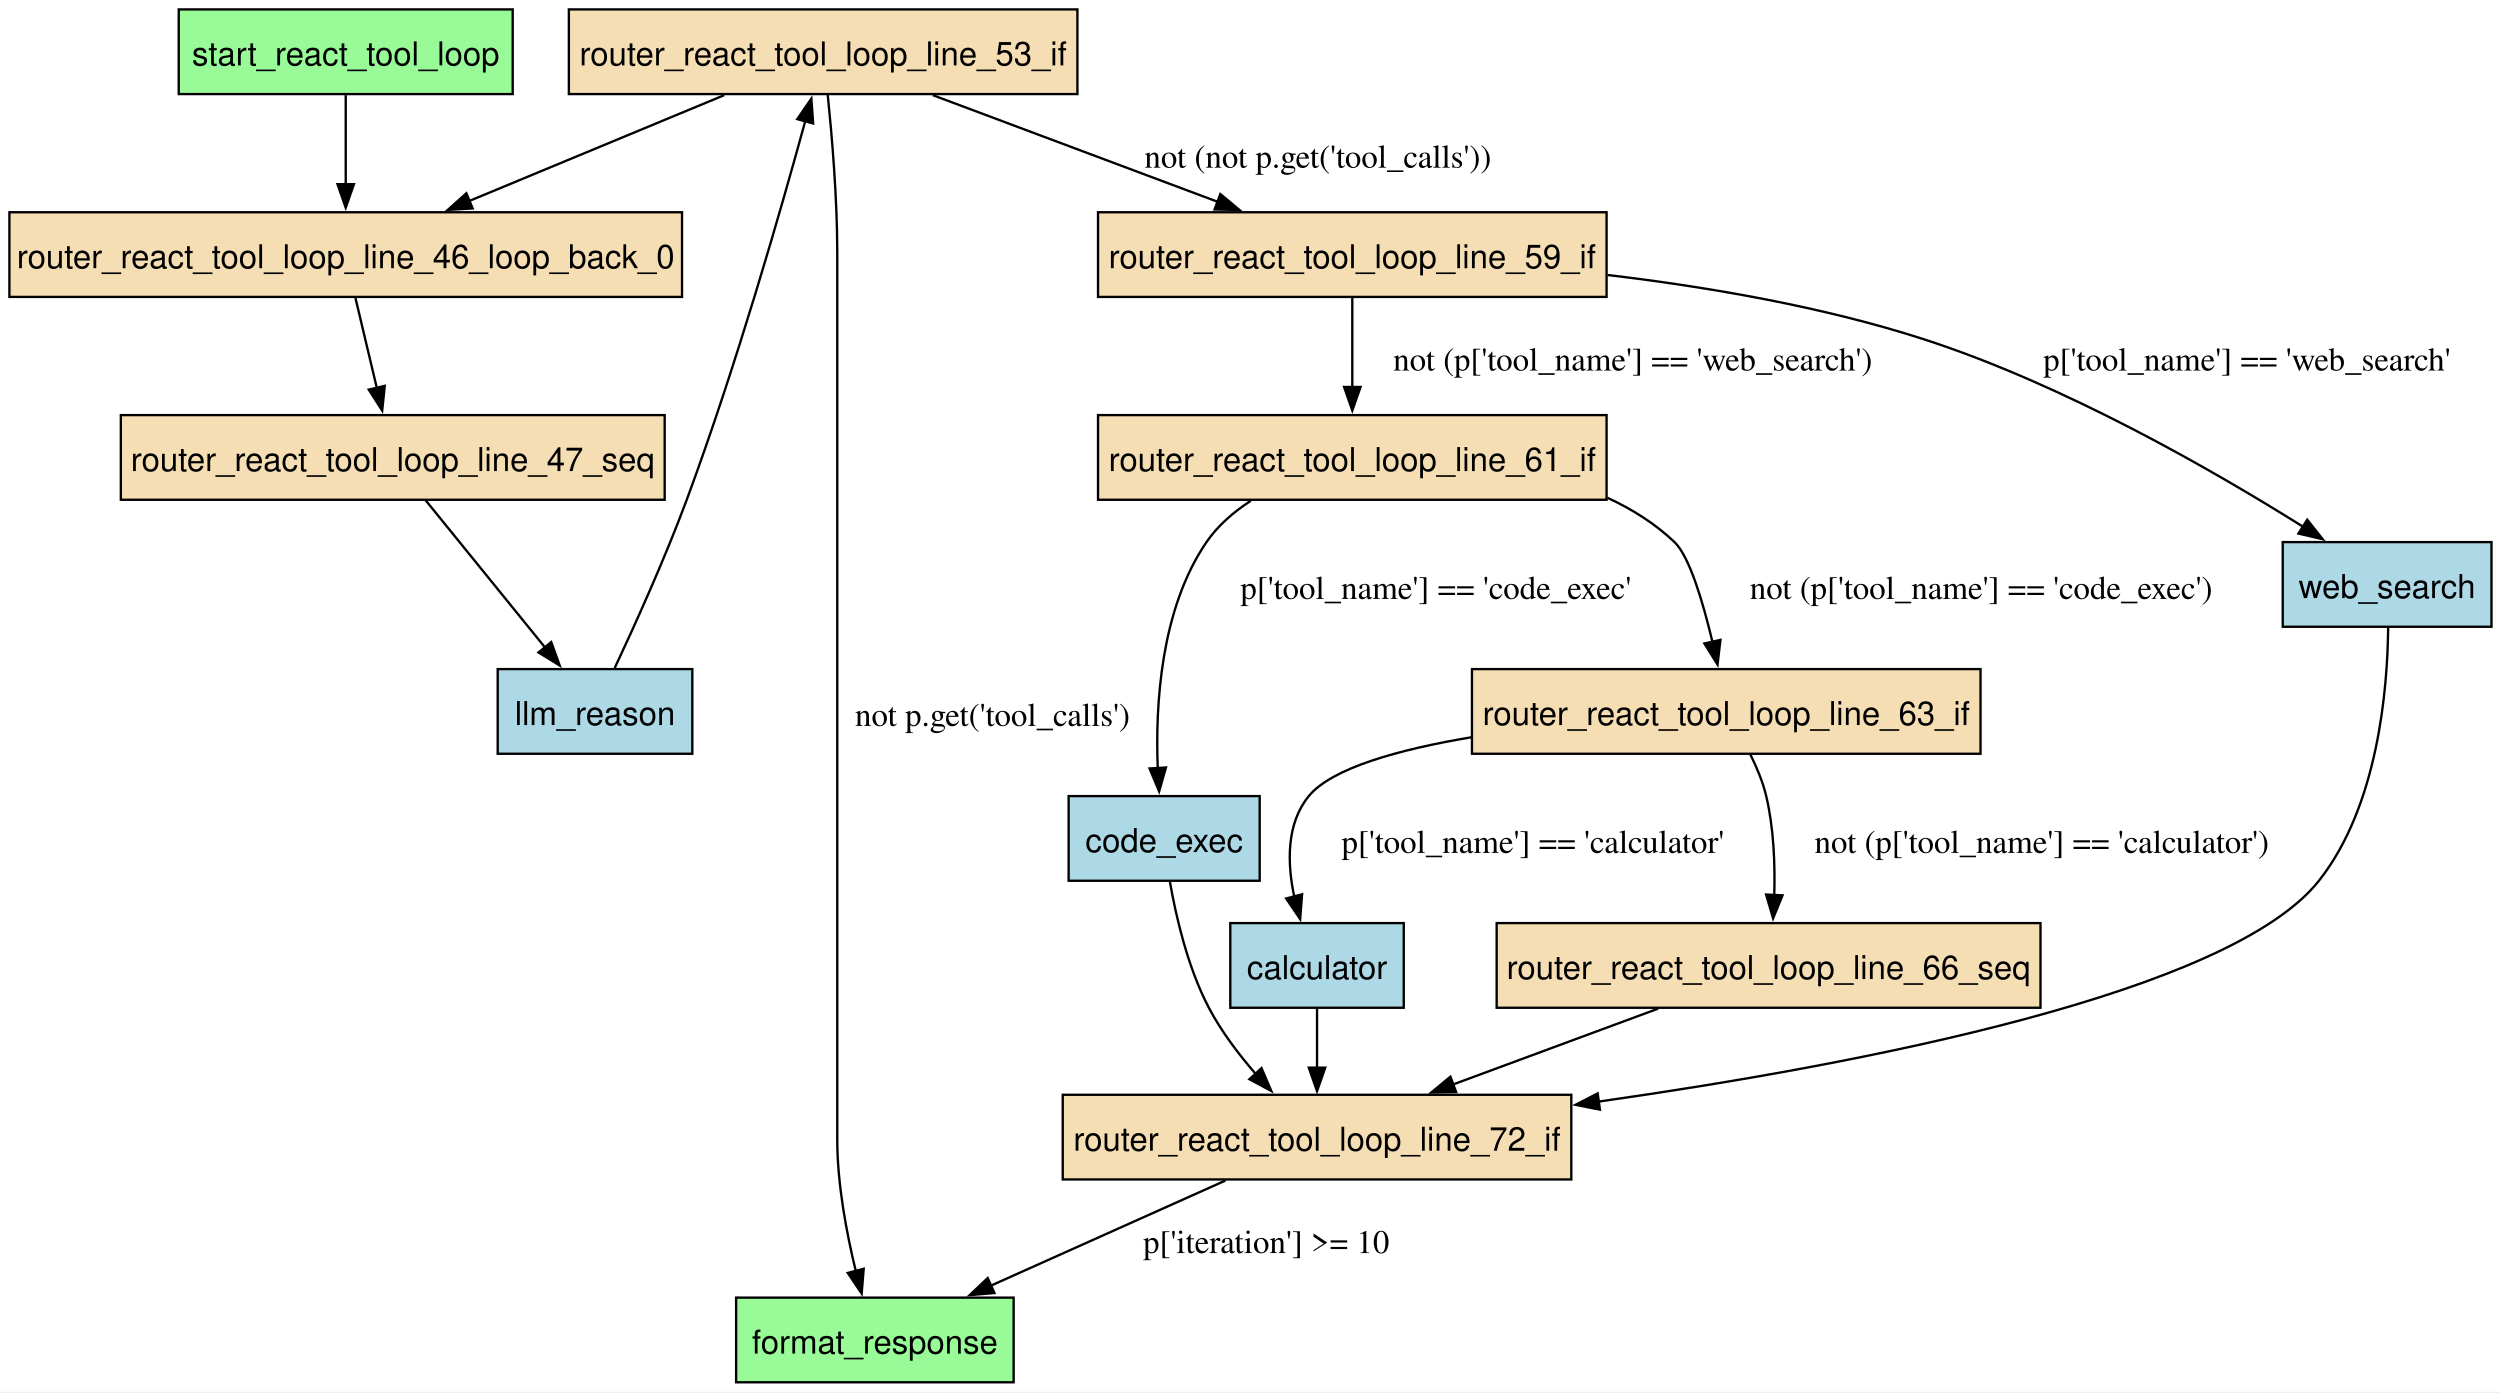
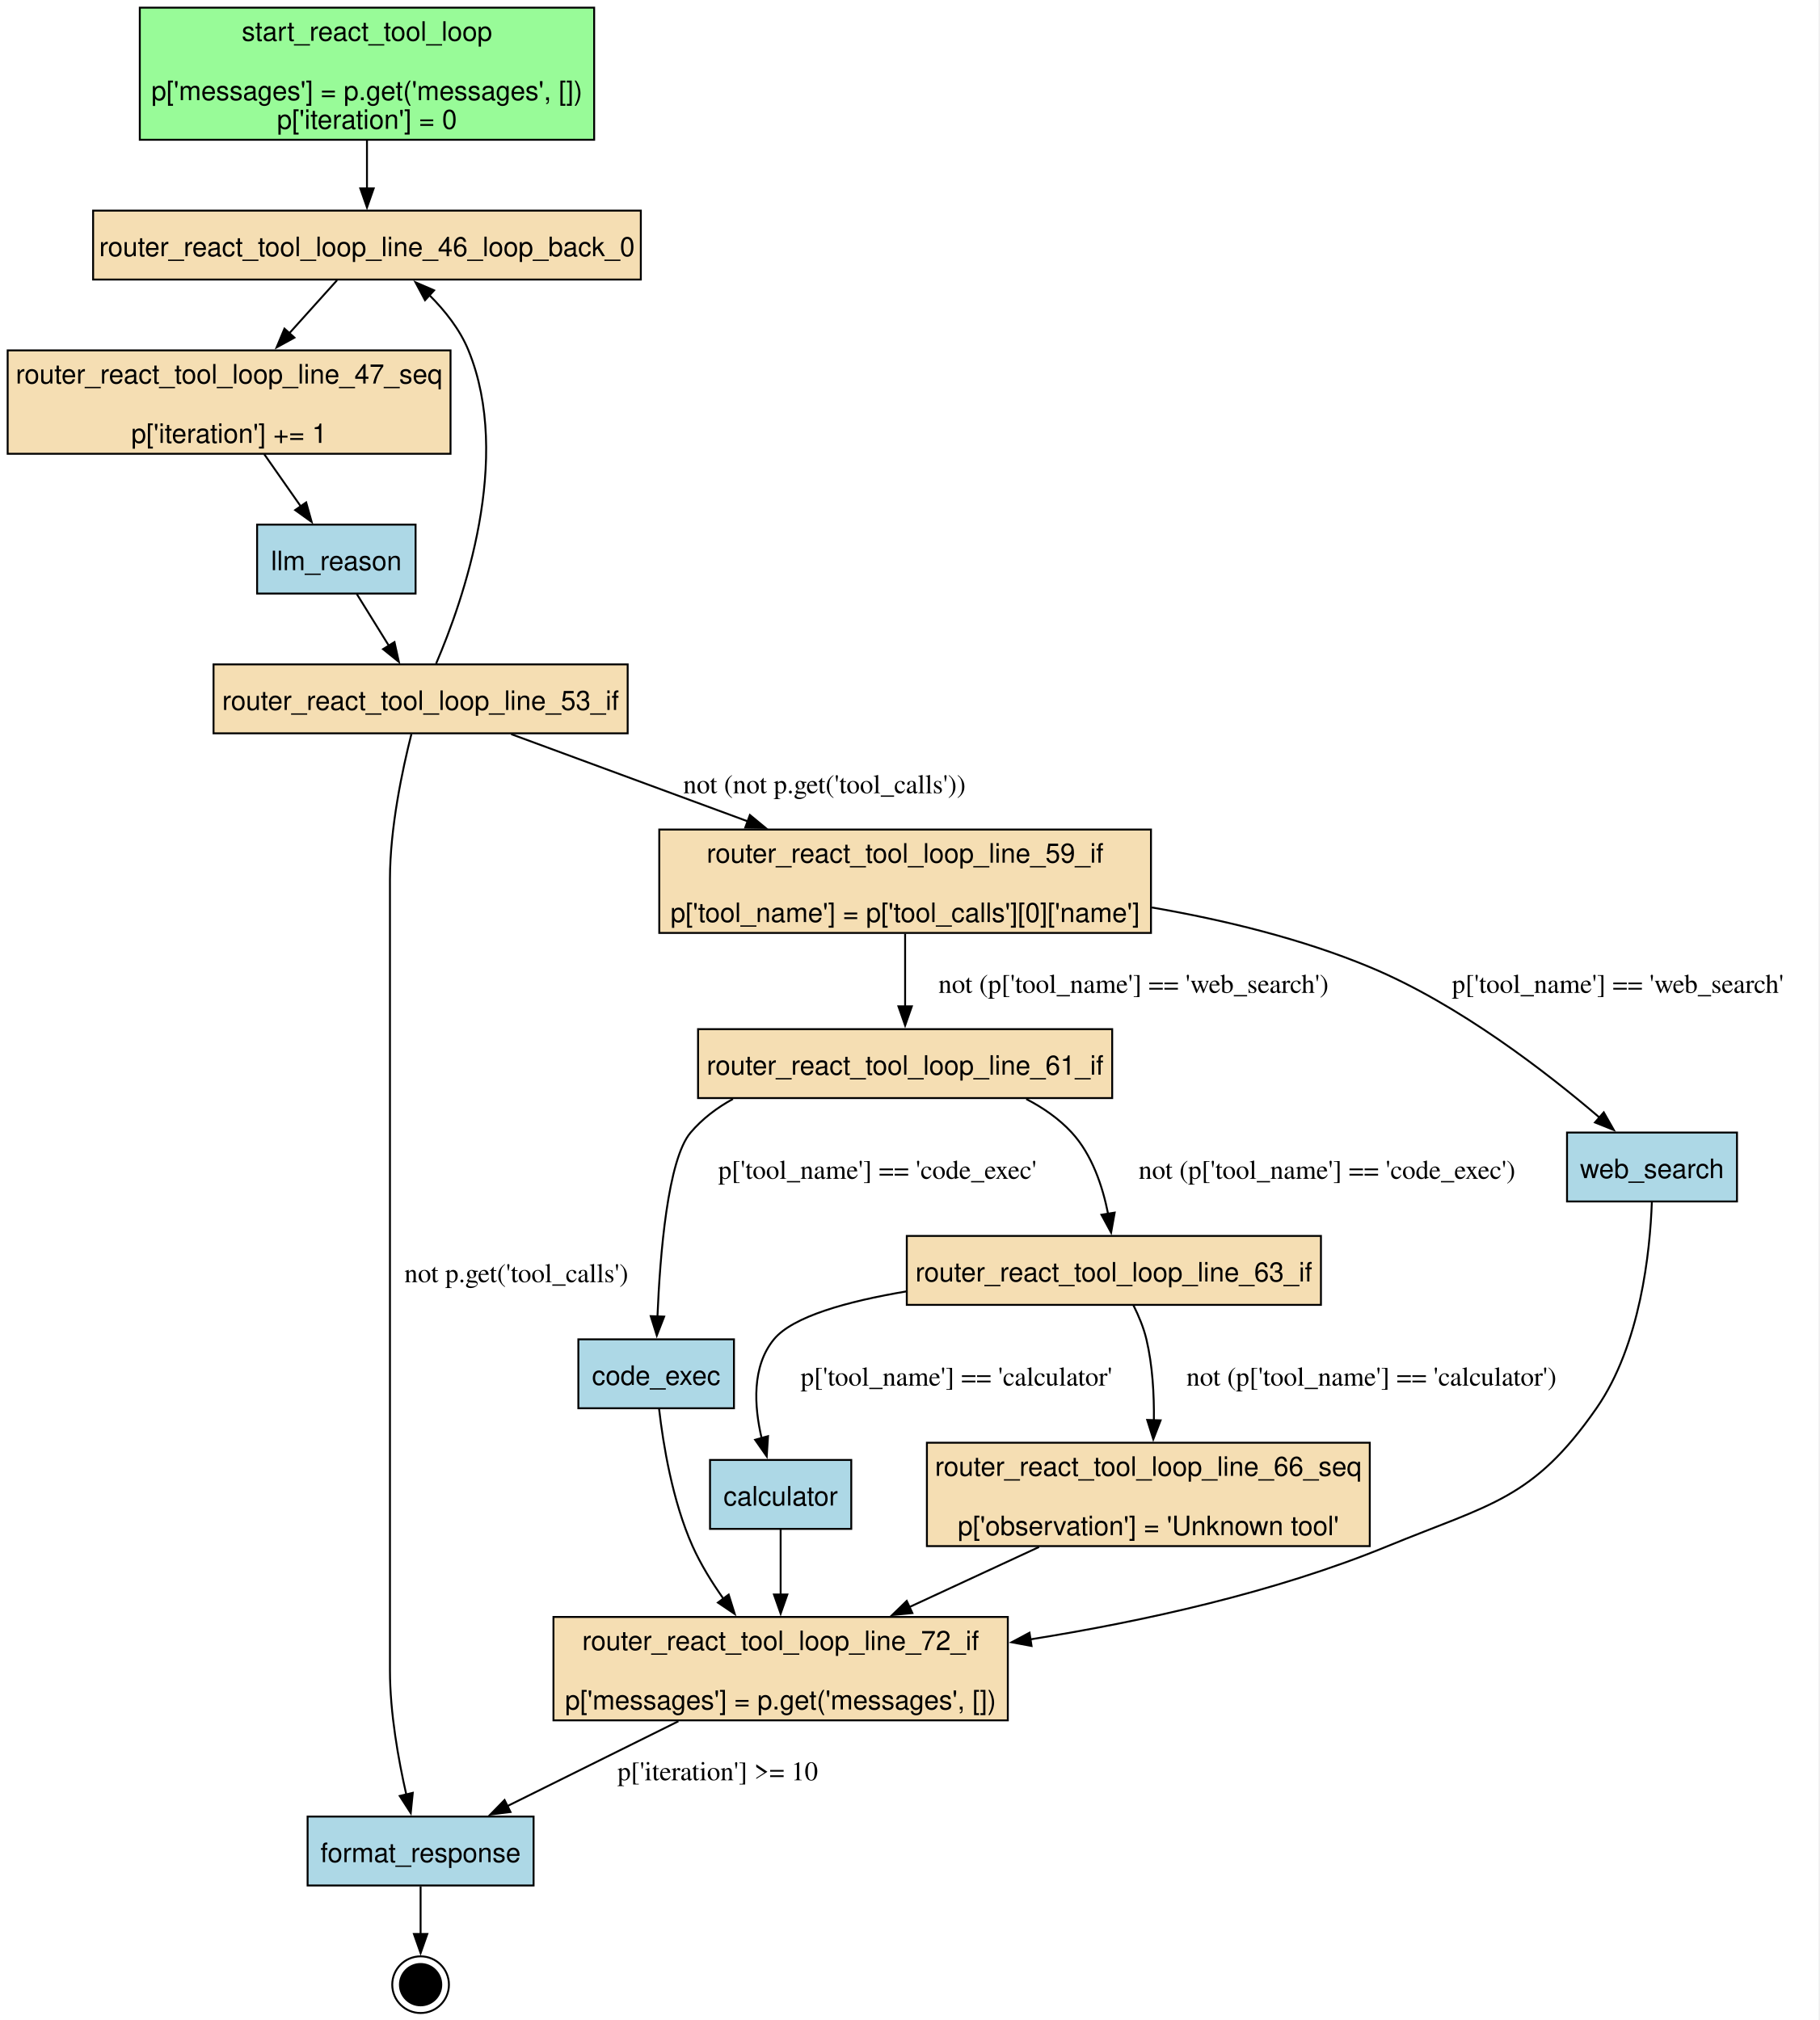
- <svg xmlns="http://www.w3.org/2000/svg" width="1063pt" height="592pt" viewBox="0.00 0.00 1063.00 592.00">
-   <g id="graph0" class="graph" transform="scale(1 1) rotate(0) translate(4 587.75)">
-     <polygon fill="white" stroke="none" points="-4,4 -4,-587.75 1059.38,-587.75 1059.38,4 -4,4" />
+ <svg xmlns="http://www.w3.org/2000/svg" width="950pt" height="1055pt" viewBox="0.00 0.00 950.00 1055.00">
+   <g id="graph0" class="graph" transform="scale(1 1) rotate(0) translate(4 1051.35)">
+     <polygon fill="white" stroke="none" points="-4,4 -4,-1051.35 945.62,-1051.35 945.62,4 -4,4" />
    <g id="node1" class="node">
-       <polygon fill="lightblue" stroke="black" points="592.88,-195.25 519.12,-195.25 519.12,-159.25 592.88,-159.25 592.88,-195.25" />
-       <text xml:space="preserve" text-anchor="middle" x="556" y="-171.45" font-family="Helvetica,sans-Serif" font-size="14.00">calculator</text>
+       <polygon fill="palegreen" stroke="black" points="306.25,-1047.35 69,-1047.35 69,-978.35 306.25,-978.35 306.25,-1047.35" />
+       <text xml:space="preserve" text-anchor="middle" x="187.62" y="-1030.05" font-family="Helvetica,sans-Serif" font-size="14.00">start_react_tool_loop</text>
+       <text xml:space="preserve" text-anchor="middle" x="187.62" y="-999.05" font-family="Helvetica,sans-Serif" font-size="14.00">p['messages'] = p.get('messages', [])</text>
+       <text xml:space="preserve" text-anchor="middle" x="187.62" y="-984.05" font-family="Helvetica,sans-Serif" font-size="14.00">p['iteration'] = 0</text>
+     </g>
+     <g id="node6" class="node">
+       <polygon fill="wheat" stroke="black" points="330.62,-941.35 44.62,-941.35 44.62,-905.35 330.62,-905.35 330.62,-941.35" />
+       <text xml:space="preserve" text-anchor="middle" x="187.62" y="-917.55" font-family="Helvetica,sans-Serif" font-size="14.00">router_react_tool_loop_line_46_loop_back_0</text>
+     </g>
+     <g id="edge1" class="edge">
+       <path fill="none" stroke="black" d="M187.62,-978.02C187.62,-969.72 187.62,-960.91 187.62,-952.88" />
+       <polygon fill="black" stroke="black" points="191.13,-952.98 187.63,-942.98 184.13,-952.98 191.13,-952.98" />
+     </g>
+     <g id="node2" class="node">
+       <polygon fill="lightblue" stroke="black" points="440.5,-288.85 366.75,-288.85 366.75,-252.85 440.5,-252.85 440.5,-288.85" />
+       <text xml:space="preserve" text-anchor="middle" x="403.62" y="-265.05" font-family="Helvetica,sans-Serif" font-size="14.00">calculator</text>
+     </g>
+     <g id="node13" class="node">
+       <polygon fill="wheat" stroke="black" points="522.25,-206.85 285,-206.85 285,-152.85 522.25,-152.85 522.25,-206.85" />
+       <text xml:space="preserve" text-anchor="middle" x="403.62" y="-189.55" font-family="Helvetica,sans-Serif" font-size="14.00">router_react_tool_loop_line_72_if</text>
+       <text xml:space="preserve" text-anchor="middle" x="403.62" y="-158.55" font-family="Helvetica,sans-Serif" font-size="14.00">p['messages'] = p.get('messages', [])</text>
+     </g>
+     <g id="edge4" class="edge">
+       <path fill="none" stroke="black" d="M403.62,-252.69C403.62,-242.89 403.62,-230.2 403.62,-218.22" />
+       <polygon fill="black" stroke="black" points="407.13,-218.59 403.63,-208.59 400.13,-218.59 407.13,-218.59" />
+     </g>
+     <g id="node3" class="node">
+       <polygon fill="lightblue" stroke="black" points="379.25,-351.85 298,-351.85 298,-315.85 379.25,-315.85 379.25,-351.85" />
+       <text xml:space="preserve" text-anchor="middle" x="338.62" y="-328.05" font-family="Helvetica,sans-Serif" font-size="14.00">code_exec</text>
+     </g>
+     <g id="edge7" class="edge">
+       <path fill="none" stroke="black" d="M340.16,-315.46C342.28,-297.01 347.11,-267.36 357.62,-243.85 361.89,-234.32 367.76,-224.81 373.88,-216.18" />
+       <polygon fill="black" stroke="black" points="376.49,-218.53 379.65,-208.41 370.87,-214.35 376.49,-218.53" />
+     </g>
+     <g id="node4" class="node">
+       <polygon fill="lightblue" stroke="black" points="274.62,-102.6 156.62,-102.6 156.62,-66.6 274.62,-66.6 274.62,-102.6" />
+       <text xml:space="preserve" text-anchor="middle" x="215.62" y="-78.8" font-family="Helvetica,sans-Serif" font-size="14.00">format_response</text>
+     </g>
+     <g id="node15" class="node">
+       <ellipse fill="black" stroke="black" cx="215.62" cy="-14.8" rx="10.8" ry="10.8" />
+       <ellipse fill="none" stroke="black" cx="215.62" cy="-14.8" rx="14.8" ry="14.8" />
+     </g>
+     <g id="edge19" class="edge">
+       <path fill="none" stroke="black" d="M215.62,-66.14C215.62,-58.55 215.62,-49.5 215.62,-41.19" />
+       <polygon fill="black" stroke="black" points="219.13,-41.3 215.63,-31.3 212.13,-41.3 219.13,-41.3" />
+     </g>
+     <g id="node5" class="node">
+       <polygon fill="lightblue" stroke="black" points="213,-777.35 130.25,-777.35 130.25,-741.35 213,-741.35 213,-777.35" />
+       <text xml:space="preserve" text-anchor="middle" x="171.62" y="-753.55" font-family="Helvetica,sans-Serif" font-size="14.00">llm_reason</text>
+     </g>
+     <g id="node8" class="node">
+       <polygon fill="wheat" stroke="black" points="323.75,-704.35 107.5,-704.35 107.5,-668.35 323.75,-668.35 323.75,-704.35" />
+       <text xml:space="preserve" text-anchor="middle" x="215.62" y="-680.55" font-family="Helvetica,sans-Serif" font-size="14.00">router_react_tool_loop_line_53_if</text>
+     </g>
+     <g id="edge16" class="edge">
+       <path fill="none" stroke="black" d="M182.28,-741.16C187.3,-733.05 193.42,-723.19 199.03,-714.13" />
+       <polygon fill="black" stroke="black" points="201.98,-716.01 204.27,-705.67 196.03,-712.32 201.98,-716.01" />
+     </g>
+     <g id="node7" class="node">
+       <polygon fill="wheat" stroke="black" points="231.25,-868.35 0,-868.35 0,-814.35 231.25,-814.35 231.25,-868.35" />
+       <text xml:space="preserve" text-anchor="middle" x="115.62" y="-851.05" font-family="Helvetica,sans-Serif" font-size="14.00">router_react_tool_loop_line_47_seq</text>
+       <text xml:space="preserve" text-anchor="middle" x="115.62" y="-820.05" font-family="Helvetica,sans-Serif" font-size="14.00">p['iteration'] += 1</text>
+     </g>
+     <g id="edge17" class="edge">
+       <path fill="none" stroke="black" d="M172,-904.99C164.64,-896.82 155.59,-886.76 146.92,-877.12" />
+       <polygon fill="black" stroke="black" points="149.74,-875.02 140.45,-869.93 144.54,-879.71 149.74,-875.02" />
+     </g>
+     <g id="edge15" class="edge">
+       <path fill="none" stroke="black" d="M133.96,-814.16C140.08,-805.41 146.9,-795.67 153.04,-786.9" />
+       <polygon fill="black" stroke="black" points="155.87,-788.96 158.74,-778.76 150.13,-784.95 155.87,-788.96" />
+     </g>
+     <g id="edge13" class="edge">
+       <path fill="none" stroke="black" d="M210.82,-667.97C206.11,-649.36 199.62,-618.87 199.62,-592.1 199.62,-592.1 199.62,-592.1 199.62,-178.85 199.62,-156.89 203.99,-132.43 208.16,-114.07" />
+       <polygon fill="black" stroke="black" points="211.54,-114.99 210.47,-104.45 204.73,-113.36 211.54,-114.99" />
+       <text xml:space="preserve" text-anchor="middle" x="265.62" y="-381.68" font-family="Times,serif" font-size="14.00">not p.get('tool_calls')</text>
+     </g>
+     <g id="edge18" class="edge">
+       <path fill="none" stroke="black" d="M223.74,-704.8C237.95,-737.96 263.73,-811.82 240.62,-868.35 236.19,-879.2 228.4,-889.05 220.14,-897.28" />
+       <polygon fill="black" stroke="black" points="217.93,-894.56 212.95,-903.91 222.67,-899.71 217.93,-894.56" />
+     </g>
+     <g id="node9" class="node">
+       <polygon fill="wheat" stroke="black" points="597,-618.1 340.25,-618.1 340.25,-564.1 597,-564.1 597,-618.1" />
+       <text xml:space="preserve" text-anchor="middle" x="468.62" y="-600.8" font-family="Helvetica,sans-Serif" font-size="14.00">router_react_tool_loop_line_59_if</text>
+       <text xml:space="preserve" text-anchor="middle" x="468.62" y="-569.8" font-family="Helvetica,sans-Serif" font-size="14.00">p['tool_name'] = p['tool_calls'][0]['name']</text>
+     </g>
+     <g id="edge14" class="edge">
+       <path fill="none" stroke="black" d="M262.92,-667.92C297.58,-655.14 345.51,-637.48 386.39,-622.41" />
+       <polygon fill="black" stroke="black" points="387.57,-625.7 395.75,-618.96 385.15,-619.14 387.57,-625.7" />
+       <text xml:space="preserve" text-anchor="middle" x="426.5" y="-637.05" font-family="Times,serif" font-size="14.00">not (not p.get('tool_calls'))</text>
+     </g>
+     <g id="node10" class="node">
+       <polygon fill="wheat" stroke="black" points="576.75,-513.85 360.5,-513.85 360.5,-477.85 576.75,-477.85 576.75,-513.85" />
+       <text xml:space="preserve" text-anchor="middle" x="468.62" y="-490.05" font-family="Helvetica,sans-Serif" font-size="14.00">router_react_tool_loop_line_61_if</text>
+     </g>
+     <g id="edge12" class="edge">
+       <path fill="none" stroke="black" d="M468.62,-563.63C468.62,-551.75 468.62,-537.72 468.62,-525.59" />
+       <polygon fill="black" stroke="black" points="472.13,-525.76 468.63,-515.76 465.13,-525.76 472.13,-525.76" />
+       <text xml:space="preserve" text-anchor="middle" x="587.88" y="-532.8" font-family="Times,serif" font-size="14.00">not (p['tool_name'] == 'web_search')</text>
+     </g>
+     <g id="node14" class="node">
+       <polygon fill="lightblue" stroke="black" points="903,-459.85 814.25,-459.85 814.25,-423.85 903,-423.85 903,-459.85" />
+       <text xml:space="preserve" text-anchor="middle" x="858.62" y="-436.05" font-family="Helvetica,sans-Serif" font-size="14.00">web_search</text>
+     </g>
+     <g id="edge10" class="edge">
+       <path fill="none" stroke="black" d="M597.42,-577.41C635.19,-570.88 675.92,-561.02 711.62,-546.1 757.59,-526.9 803.42,-491.47 831.39,-467.53" />
+       <polygon fill="black" stroke="black" points="833.43,-470.4 838.68,-461.19 828.84,-465.11 833.43,-470.4" />
+       <text xml:space="preserve" text-anchor="middle" x="840.74" y="-532.8" font-family="Times,serif" font-size="14.00">p['tool_name'] == 'web_search'</text>
+     </g>
+     <g id="edge6" class="edge">
+       <path fill="none" stroke="black" d="M378.71,-477.38C370.37,-472.81 362.77,-467.06 356.62,-459.85 344.65,-445.79 340.64,-396.1 339.3,-363.76" />
+       <polygon fill="black" stroke="black" points="342.8,-363.72 338.96,-353.84 335.8,-363.96 342.8,-363.72" />
+       <text xml:space="preserve" text-anchor="middle" x="454.12" y="-435.68" font-family="Times,serif" font-size="14.00">p['tool_name'] == 'code_exec'</text>
+     </g>
+     <g id="node11" class="node">
+       <polygon fill="wheat" stroke="black" points="685.75,-405.85 469.5,-405.85 469.5,-369.85 685.75,-369.85 685.75,-405.85" />
+       <text xml:space="preserve" text-anchor="middle" x="577.62" y="-382.05" font-family="Helvetica,sans-Serif" font-size="14.00">router_react_tool_loop_line_63_if</text>
+     </g>
+     <g id="edge8" class="edge">
+       <path fill="none" stroke="black" d="M531.89,-477.35C540.71,-472.77 549.01,-467.03 555.62,-459.85 566.28,-448.28 571.78,-431.64 574.61,-417.37" />
+       <polygon fill="black" stroke="black" points="578.05,-418.03 576.18,-407.6 571.14,-416.92 578.05,-418.03" />
+       <text xml:space="preserve" text-anchor="middle" x="688.91" y="-435.68" font-family="Times,serif" font-size="14.00">not (p['tool_name'] == 'code_exec')</text>
+     </g>
+     <g id="edge3" class="edge">
+       <path fill="none" stroke="black" d="M469.41,-376.9C438.2,-371.65 409.9,-363.74 400.12,-351.85 388.5,-337.71 389.76,-316.97 393.72,-300.14" />
+       <polygon fill="black" stroke="black" points="397.04,-301.28 396.36,-290.71 390.3,-299.39 397.04,-301.28" />
+       <text xml:space="preserve" text-anchor="middle" x="495.38" y="-327.68" font-family="Times,serif" font-size="14.00">p['tool_name'] == 'calculator'</text>
    </g>
    <g id="node12" class="node">
-       <polygon fill="wheat" stroke="black" points="664.12,-122.25 447.88,-122.25 447.88,-86.25 664.12,-86.25 664.12,-122.25" />
-       <text xml:space="preserve" text-anchor="middle" x="556" y="-98.45" font-family="Helvetica,sans-Serif" font-size="14.00">router_react_tool_loop_line_72_if</text>
-     </g>
-     <g id="edge4" class="edge">
-       <path fill="none" stroke="black" d="M556,-159.06C556,-151.48 556,-142.35 556,-133.79" />
-       <polygon fill="black" stroke="black" points="559.5,-133.79 556,-123.79 552.5,-133.79 559.5,-133.79" />
-     </g>
-     <g id="node2" class="node">
-       <polygon fill="lightblue" stroke="black" points="531.62,-249.25 450.38,-249.25 450.38,-213.25 531.62,-213.25 531.62,-249.25" />
-       <text xml:space="preserve" text-anchor="middle" x="491" y="-225.45" font-family="Helvetica,sans-Serif" font-size="14.00">code_exec</text>
-     </g>
-     <g id="edge7" class="edge">
-       <path fill="none" stroke="black" d="M493.45,-212.82C496.04,-197.95 501.04,-176.31 510,-159.25 515.27,-149.22 522.69,-139.42 530.05,-130.98" />
-       <polygon fill="black" stroke="black" points="532.4,-133.59 536.56,-123.85 527.23,-128.87 532.4,-133.59" />
-     </g>
-     <g id="node3" class="node">
-       <polygon fill="palegreen" stroke="black" points="427,-36 309,-36 309,0 427,0 427,-36" />
-       <text xml:space="preserve" text-anchor="middle" x="368" y="-12.2" font-family="Helvetica,sans-Serif" font-size="14.00">format_response</text>
-     </g>
-     <g id="node4" class="node">
-       <polygon fill="lightblue" stroke="black" points="290.38,-303.25 207.62,-303.25 207.62,-267.25 290.38,-267.25 290.38,-303.25" />
-       <text xml:space="preserve" text-anchor="middle" x="249" y="-279.45" font-family="Helvetica,sans-Serif" font-size="14.00">llm_reason</text>
-     </g>
-     <g id="node7" class="node">
-       <polygon fill="wheat" stroke="black" points="454.12,-583.75 237.88,-583.75 237.88,-547.75 454.12,-547.75 454.12,-583.75" />
-       <text xml:space="preserve" text-anchor="middle" x="346" y="-559.95" font-family="Helvetica,sans-Serif" font-size="14.00">router_react_tool_loop_line_53_if</text>
-     </g>
-     <g id="edge16" class="edge">
-       <path fill="none" stroke="black" d="M257.38,-303.73C265.73,-321.5 278.62,-349.94 288,-375.25 308.83,-431.43 328.16,-498.87 338.39,-536.25" />
-       <polygon fill="black" stroke="black" points="334.99,-537.09 340.99,-545.82 341.75,-535.25 334.99,-537.09" />
-     </g>
-     <g id="node5" class="node">
-       <polygon fill="wheat" stroke="black" points="286,-497.5 0,-497.5 0,-461.5 286,-461.5 286,-497.5" />
-       <text xml:space="preserve" text-anchor="middle" x="143" y="-473.7" font-family="Helvetica,sans-Serif" font-size="14.00">router_react_tool_loop_line_46_loop_back_0</text>
-     </g>
-     <g id="node6" class="node">
-       <polygon fill="wheat" stroke="black" points="278.62,-411.25 47.38,-411.25 47.38,-375.25 278.62,-375.25 278.62,-411.25" />
-       <text xml:space="preserve" text-anchor="middle" x="163" y="-387.45" font-family="Helvetica,sans-Serif" font-size="14.00">router_react_tool_loop_line_47_seq</text>
-     </g>
-     <g id="edge17" class="edge">
-       <path fill="none" stroke="black" d="M147.14,-461.04C149.77,-449.97 153.23,-435.39 156.25,-422.68" />
-       <polygon fill="black" stroke="black" points="159.61,-423.69 158.51,-413.16 152.8,-422.08 159.61,-423.69" />
-     </g>
-     <g id="edge15" class="edge">
-       <path fill="none" stroke="black" d="M176.82,-375.22C190.59,-358.24 211.92,-331.95 227.83,-312.34" />
-       <polygon fill="black" stroke="black" points="230.4,-314.74 233.98,-304.77 224.96,-310.33 230.4,-314.74" />
-     </g>
-     <g id="edge13" class="edge">
-       <path fill="none" stroke="black" d="M347.96,-547.35C349.71,-530.33 352,-503.67 352,-480.5 352,-480.5 352,-480.5 352,-103.25 352,-84.32 355.95,-63.41 359.92,-47.16" />
-       <polygon fill="black" stroke="black" points="363.25,-48.27 362.38,-37.71 356.47,-46.51 363.25,-48.27" />
-       <text xml:space="preserve" text-anchor="middle" x="418" y="-279.07" font-family="Times,serif" font-size="14.00">not p.get('tool_calls')</text>
-     </g>
-     <g id="edge18" class="edge">
-       <path fill="none" stroke="black" d="M303.94,-547.29C272.5,-534.25 229.32,-516.32 195.6,-502.33" />
-       <polygon fill="black" stroke="black" points="196.98,-499.12 186.41,-498.51 194.3,-505.58 196.98,-499.12" />
-     </g>
-     <g id="node8" class="node">
-       <polygon fill="wheat" stroke="black" points="679.12,-497.5 462.88,-497.5 462.88,-461.5 679.12,-461.5 679.12,-497.5" />
-       <text xml:space="preserve" text-anchor="middle" x="571" y="-473.7" font-family="Helvetica,sans-Serif" font-size="14.00">router_react_tool_loop_line_59_if</text>
-     </g>
-     <g id="edge14" class="edge">
-       <path fill="none" stroke="black" d="M392.62,-547.29C427.77,-534.13 476.16,-516.01 513.67,-501.97" />
-       <polygon fill="black" stroke="black" points="514.88,-505.25 523.02,-498.47 512.43,-498.69 514.88,-505.25" />
-       <text xml:space="preserve" text-anchor="middle" x="556.35" y="-516.45" font-family="Times,serif" font-size="14.00">not (not p.get('tool_calls'))</text>
-     </g>
-     <g id="node9" class="node">
-       <polygon fill="wheat" stroke="black" points="679.12,-411.25 462.88,-411.25 462.88,-375.25 679.12,-375.25 679.12,-411.25" />
-       <text xml:space="preserve" text-anchor="middle" x="571" y="-387.45" font-family="Helvetica,sans-Serif" font-size="14.00">router_react_tool_loop_line_61_if</text>
-     </g>
-     <g id="edge12" class="edge">
-       <path fill="none" stroke="black" d="M571,-461.04C571,-450.09 571,-435.69 571,-423.07" />
-       <polygon fill="black" stroke="black" points="574.5,-423.2 571,-413.2 567.5,-423.2 574.5,-423.2" />
-       <text xml:space="preserve" text-anchor="middle" x="690.25" y="-430.2" font-family="Times,serif" font-size="14.00">not (p['tool_name'] == 'web_search')</text>
-     </g>
-     <g id="node14" class="node">
-       <polygon fill="lightblue" stroke="black" points="1055.38,-357.25 966.62,-357.25 966.62,-321.25 1055.38,-321.25 1055.38,-357.25" />
-       <text xml:space="preserve" text-anchor="middle" x="1011" y="-333.45" font-family="Helvetica,sans-Serif" font-size="14.00">web_search</text>
-     </g>
-     <g id="edge10" class="edge">
-       <path fill="none" stroke="black" d="M679.54,-470.82C722.19,-465.76 771.11,-457.37 814,-443.5 873.69,-424.19 936.97,-387.8 975.24,-363.79" />
-       <polygon fill="black" stroke="black" points="977.03,-366.79 983.6,-358.48 973.28,-360.88 977.03,-366.79" />
-       <text xml:space="preserve" text-anchor="middle" x="951.36" y="-430.2" font-family="Times,serif" font-size="14.00">p['tool_name'] == 'web_search'</text>
-     </g>
-     <g id="edge6" class="edge">
-       <path fill="none" stroke="black" d="M527.79,-374.78C520.54,-370.08 513.82,-364.29 509,-357.25 489.57,-328.85 487.2,-288.28 488.27,-261.15" />
-       <polygon fill="black" stroke="black" points="491.76,-261.42 488.87,-251.23 484.78,-261 491.76,-261.42" />
-       <text xml:space="preserve" text-anchor="middle" x="606.5" y="-333.07" font-family="Times,serif" font-size="14.00">p['tool_name'] == 'code_exec'</text>
-     </g>
-     <g id="node10" class="node">
-       <polygon fill="wheat" stroke="black" points="838.12,-303.25 621.88,-303.25 621.88,-267.25 838.12,-267.25 838.12,-303.25" />
-       <text xml:space="preserve" text-anchor="middle" x="730" y="-279.45" font-family="Helvetica,sans-Serif" font-size="14.00">router_react_tool_loop_line_63_if</text>
-     </g>
-     <g id="edge8" class="edge">
-       <path fill="none" stroke="black" d="M679.46,-376.1C689.94,-371.28 699.73,-365.12 708,-357.25 714.31,-351.25 720.07,-331.87 724.12,-314.87" />
-       <polygon fill="black" stroke="black" points="727.53,-315.67 726.3,-305.15 720.7,-314.14 727.53,-315.67" />
-       <text xml:space="preserve" text-anchor="middle" x="838.37" y="-333.07" font-family="Times,serif" font-size="14.00">not (p['tool_name'] == 'code_exec')</text>
-     </g>
-     <g id="edge3" class="edge">
-       <path fill="none" stroke="black" d="M621.79,-274.3C590.58,-269.05 562.27,-261.14 552.5,-249.25 542.85,-237.51 543.29,-220.65 546.35,-206.3" />
-       <polygon fill="black" stroke="black" points="549.65,-207.51 548.83,-196.94 542.88,-205.71 549.65,-207.51" />
-       <text xml:space="preserve" text-anchor="middle" x="647.75" y="-225.07" font-family="Times,serif" font-size="14.00">p['tool_name'] == 'calculator'</text>
-     </g>
-     <g id="node11" class="node">
-       <polygon fill="wheat" stroke="black" points="863.62,-195.25 632.38,-195.25 632.38,-159.25 863.62,-159.25 863.62,-195.25" />
-       <text xml:space="preserve" text-anchor="middle" x="748" y="-171.45" font-family="Helvetica,sans-Serif" font-size="14.00">router_react_tool_loop_line_66_seq</text>
+       <polygon fill="wheat" stroke="black" points="711.25,-297.85 480,-297.85 480,-243.85 711.25,-243.85 711.25,-297.85" />
+       <text xml:space="preserve" text-anchor="middle" x="595.62" y="-280.55" font-family="Helvetica,sans-Serif" font-size="14.00">router_react_tool_loop_line_66_seq</text>
+       <text xml:space="preserve" text-anchor="middle" x="595.62" y="-249.55" font-family="Helvetica,sans-Serif" font-size="14.00">p['observation'] = 'Unknown tool'</text>
    </g>
    <g id="edge5" class="edge">
-       <path fill="none" stroke="black" d="M740.22,-267.01C742.96,-261.52 745.56,-255.3 747,-249.25 750.25,-235.57 750.8,-219.98 750.41,-206.9" />
-       <polygon fill="black" stroke="black" points="753.93,-207.05 749.92,-197.24 746.94,-207.4 753.93,-207.05" />
-       <text xml:space="preserve" text-anchor="middle" x="864.15" y="-225.07" font-family="Times,serif" font-size="14.00">not (p['tool_name'] == 'calculator')</text>
+       <path fill="none" stroke="black" d="M587.85,-369.61C590.6,-364.12 593.19,-357.9 594.62,-351.85 597.84,-338.26 598.68,-323 598.52,-309.49" />
+       <polygon fill="black" stroke="black" points="602.03,-309.54 598.21,-299.66 595.03,-309.76 602.03,-309.54" />
+       <text xml:space="preserve" text-anchor="middle" x="712.13" y="-327.68" font-family="Times,serif" font-size="14.00">not (p['tool_name'] == 'calculator')</text>
    </g>
    <g id="edge2" class="edge">
-       <path fill="none" stroke="black" d="M701.03,-158.88C674.77,-149.17 641.81,-136.98 613.95,-126.68" />
-       <polygon fill="black" stroke="black" points="615.16,-123.4 604.57,-123.21 612.73,-129.96 615.16,-123.4" />
+       <path fill="none" stroke="black" d="M538.54,-243.39C517.26,-233.52 492.91,-222.24 470.8,-211.99" />
+       <polygon fill="black" stroke="black" points="472.41,-208.88 461.86,-207.85 469.47,-215.23 472.41,-208.88" />
    </g>
    <g id="edge9" class="edge">
-       <path fill="none" stroke="black" d="M517.05,-85.79C488.06,-72.8 448.29,-54.98 417.12,-41.01" />
-       <polygon fill="black" stroke="black" points="418.84,-37.95 408.29,-37.05 415.98,-44.34 418.84,-37.95" />
-       <text xml:space="preserve" text-anchor="middle" x="534.38" y="-54.95" font-family="Times,serif" font-size="14.00">p['iteration'] &gt;= 10</text>
-     </g>
-     <g id="node13" class="node">
-       <polygon fill="palegreen" stroke="black" points="214,-583.75 72,-583.75 72,-547.75 214,-547.75 214,-583.75" />
-       <text xml:space="preserve" text-anchor="middle" x="143" y="-559.95" font-family="Helvetica,sans-Serif" font-size="14.00">start_react_tool_loop</text>
-     </g>
-     <g id="edge1" class="edge">
-       <path fill="none" stroke="black" d="M143,-547.29C143,-536.34 143,-521.94 143,-509.32" />
-       <polygon fill="black" stroke="black" points="146.5,-509.45 143,-499.45 139.5,-509.45 146.5,-509.45" />
+       <path fill="none" stroke="black" d="M350.25,-152.38C322.08,-138.4 287.87,-121.44 260.99,-108.1" />
+       <polygon fill="black" stroke="black" points="262.57,-104.98 252.06,-103.67 259.46,-111.25 262.57,-104.98" />
+       <text xml:space="preserve" text-anchor="middle" x="370.75" y="-121.55" font-family="Times,serif" font-size="14.00">p['iteration'] &gt;= 10</text>
    </g>
    <g id="edge11" class="edge">
-       <path fill="none" stroke="black" d="M1011.44,-320.92C1011.2,-294.81 1007.16,-245.05 982,-213.25 944.2,-165.48 787.81,-135.28 675.48,-119.32" />
-       <polygon fill="black" stroke="black" points="676.3,-115.9 665.91,-117.99 675.33,-122.84 676.3,-115.9" />
+       <path fill="none" stroke="black" d="M858.54,-423.47C857.61,-397.74 852.64,-348.96 829.62,-315.85 796.48,-268.18 774.33,-265.92 720.62,-243.85 661.63,-219.6 592.52,-204.47 533.92,-195.13" />
+       <polygon fill="black" stroke="black" points="534.64,-191.7 524.22,-193.63 533.57,-198.62 534.64,-191.7" />
    </g>
  </g>
</svg>
